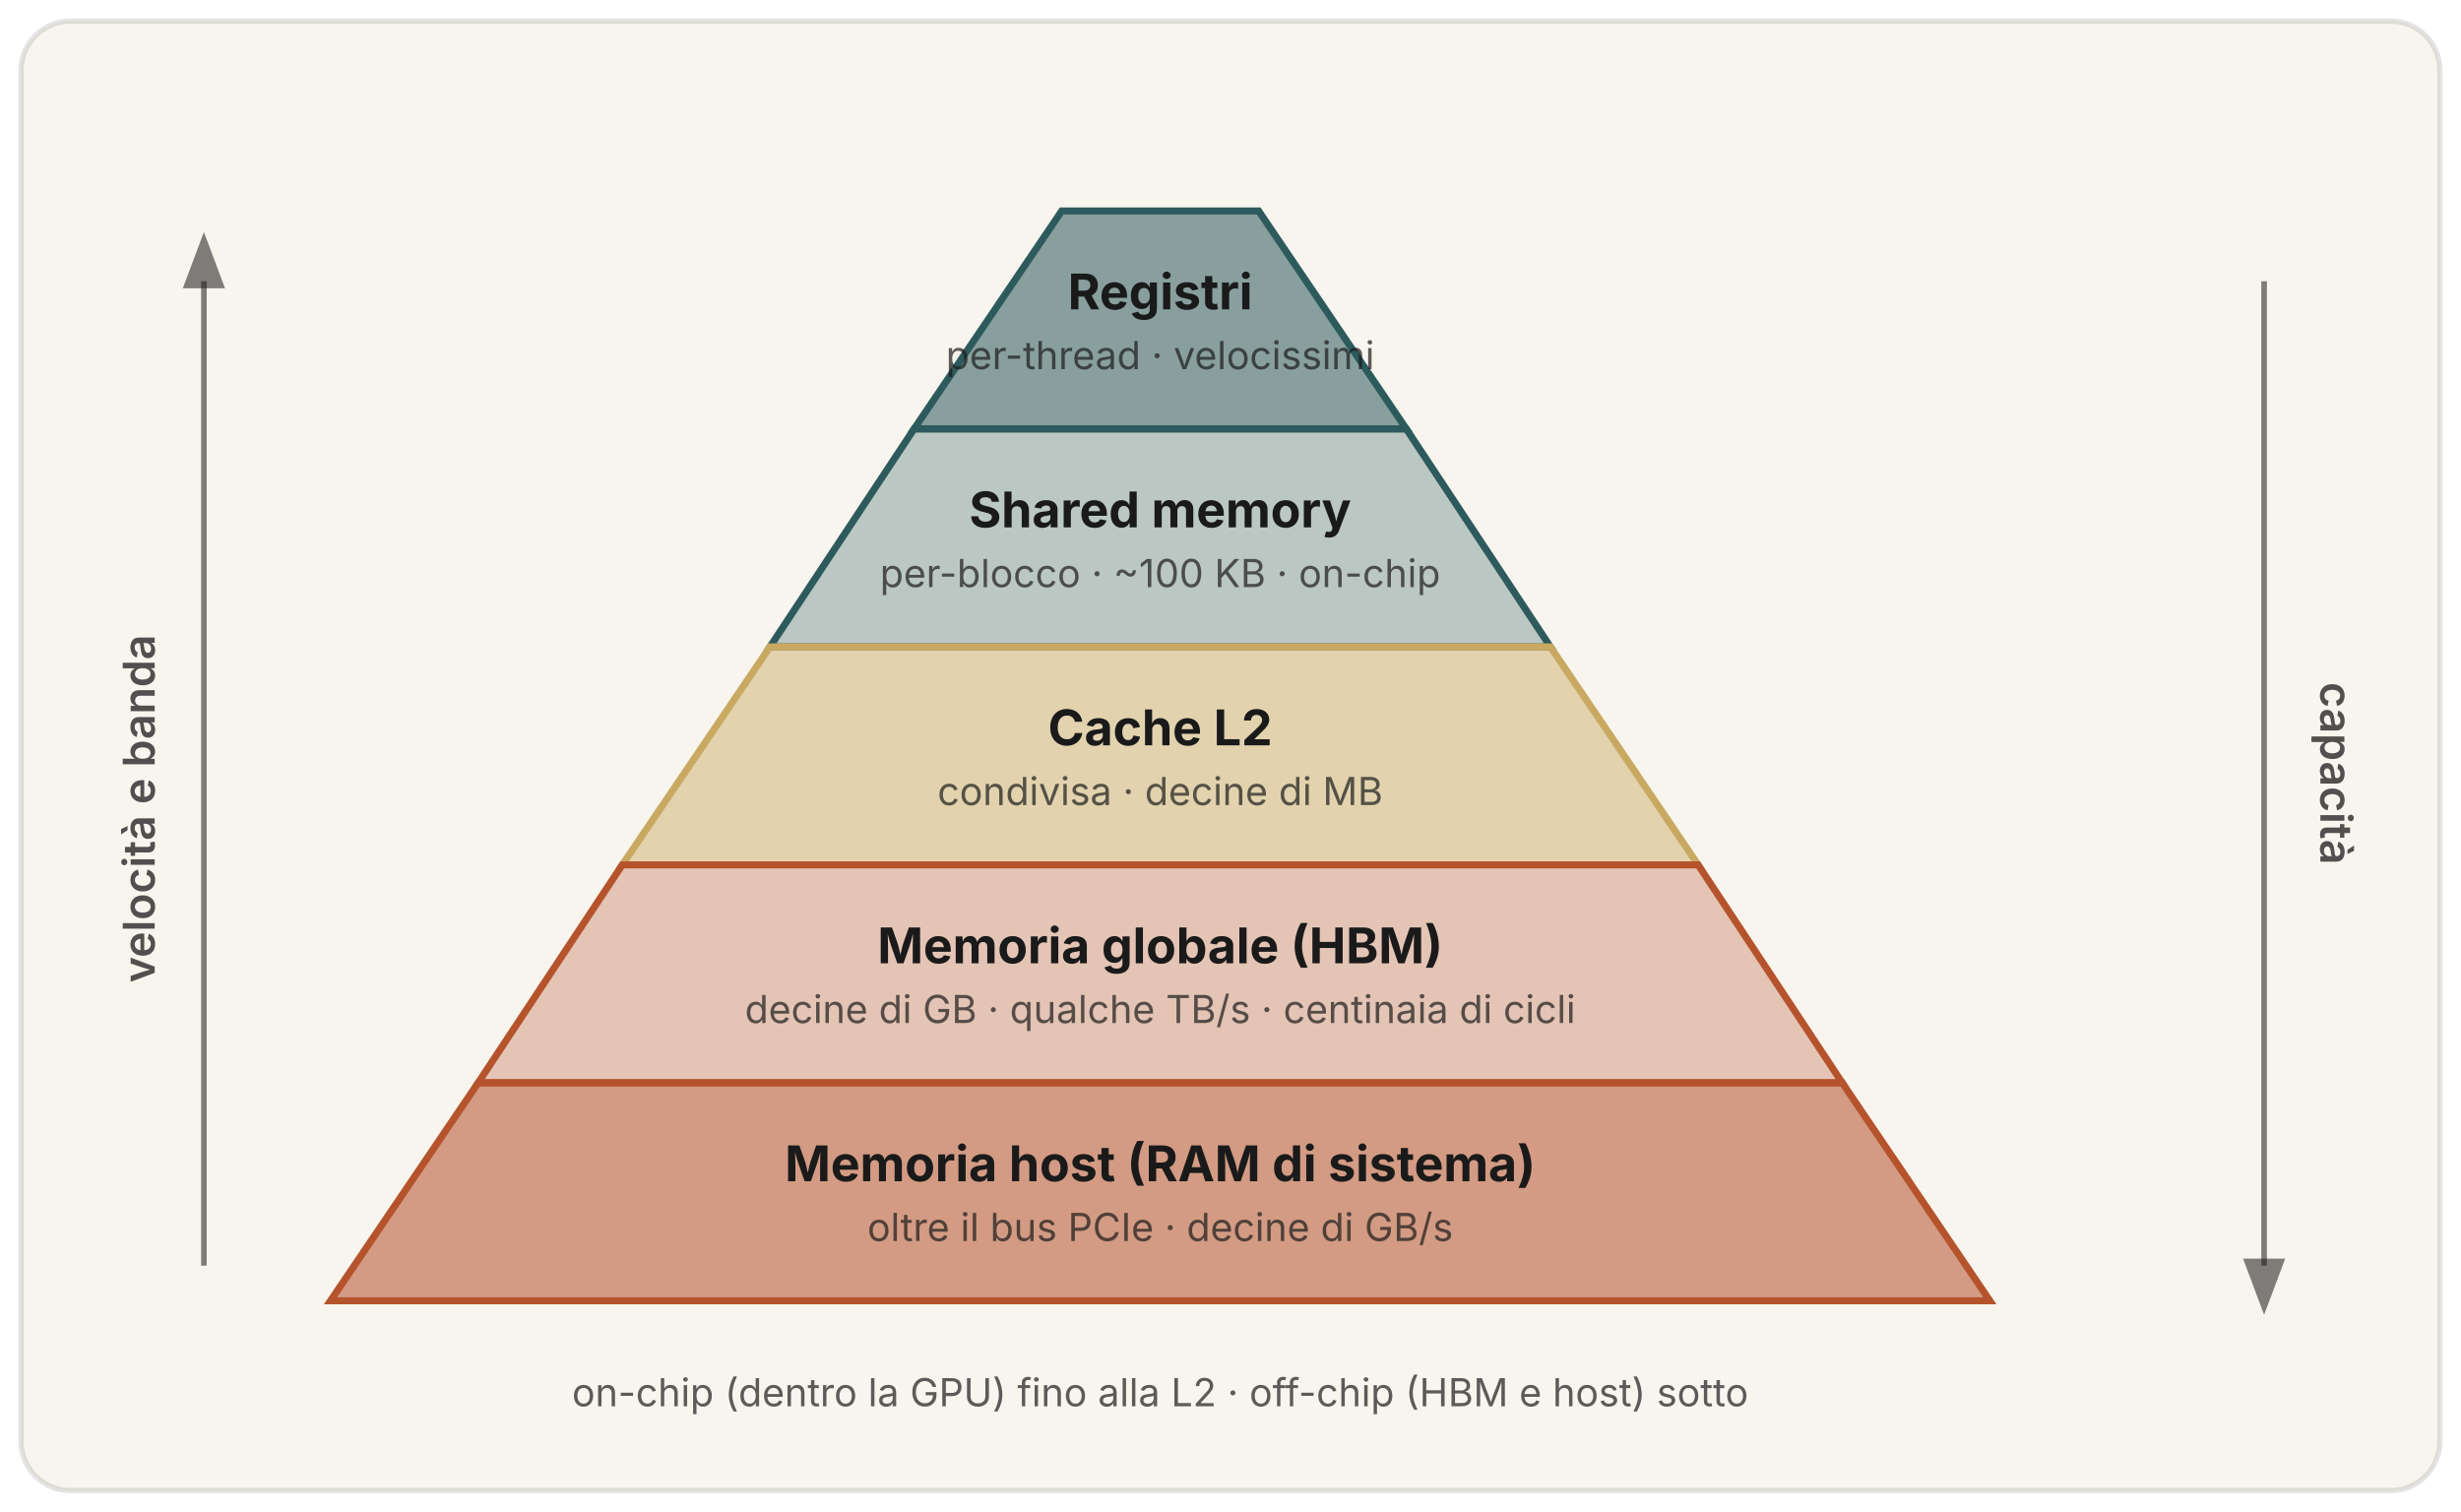
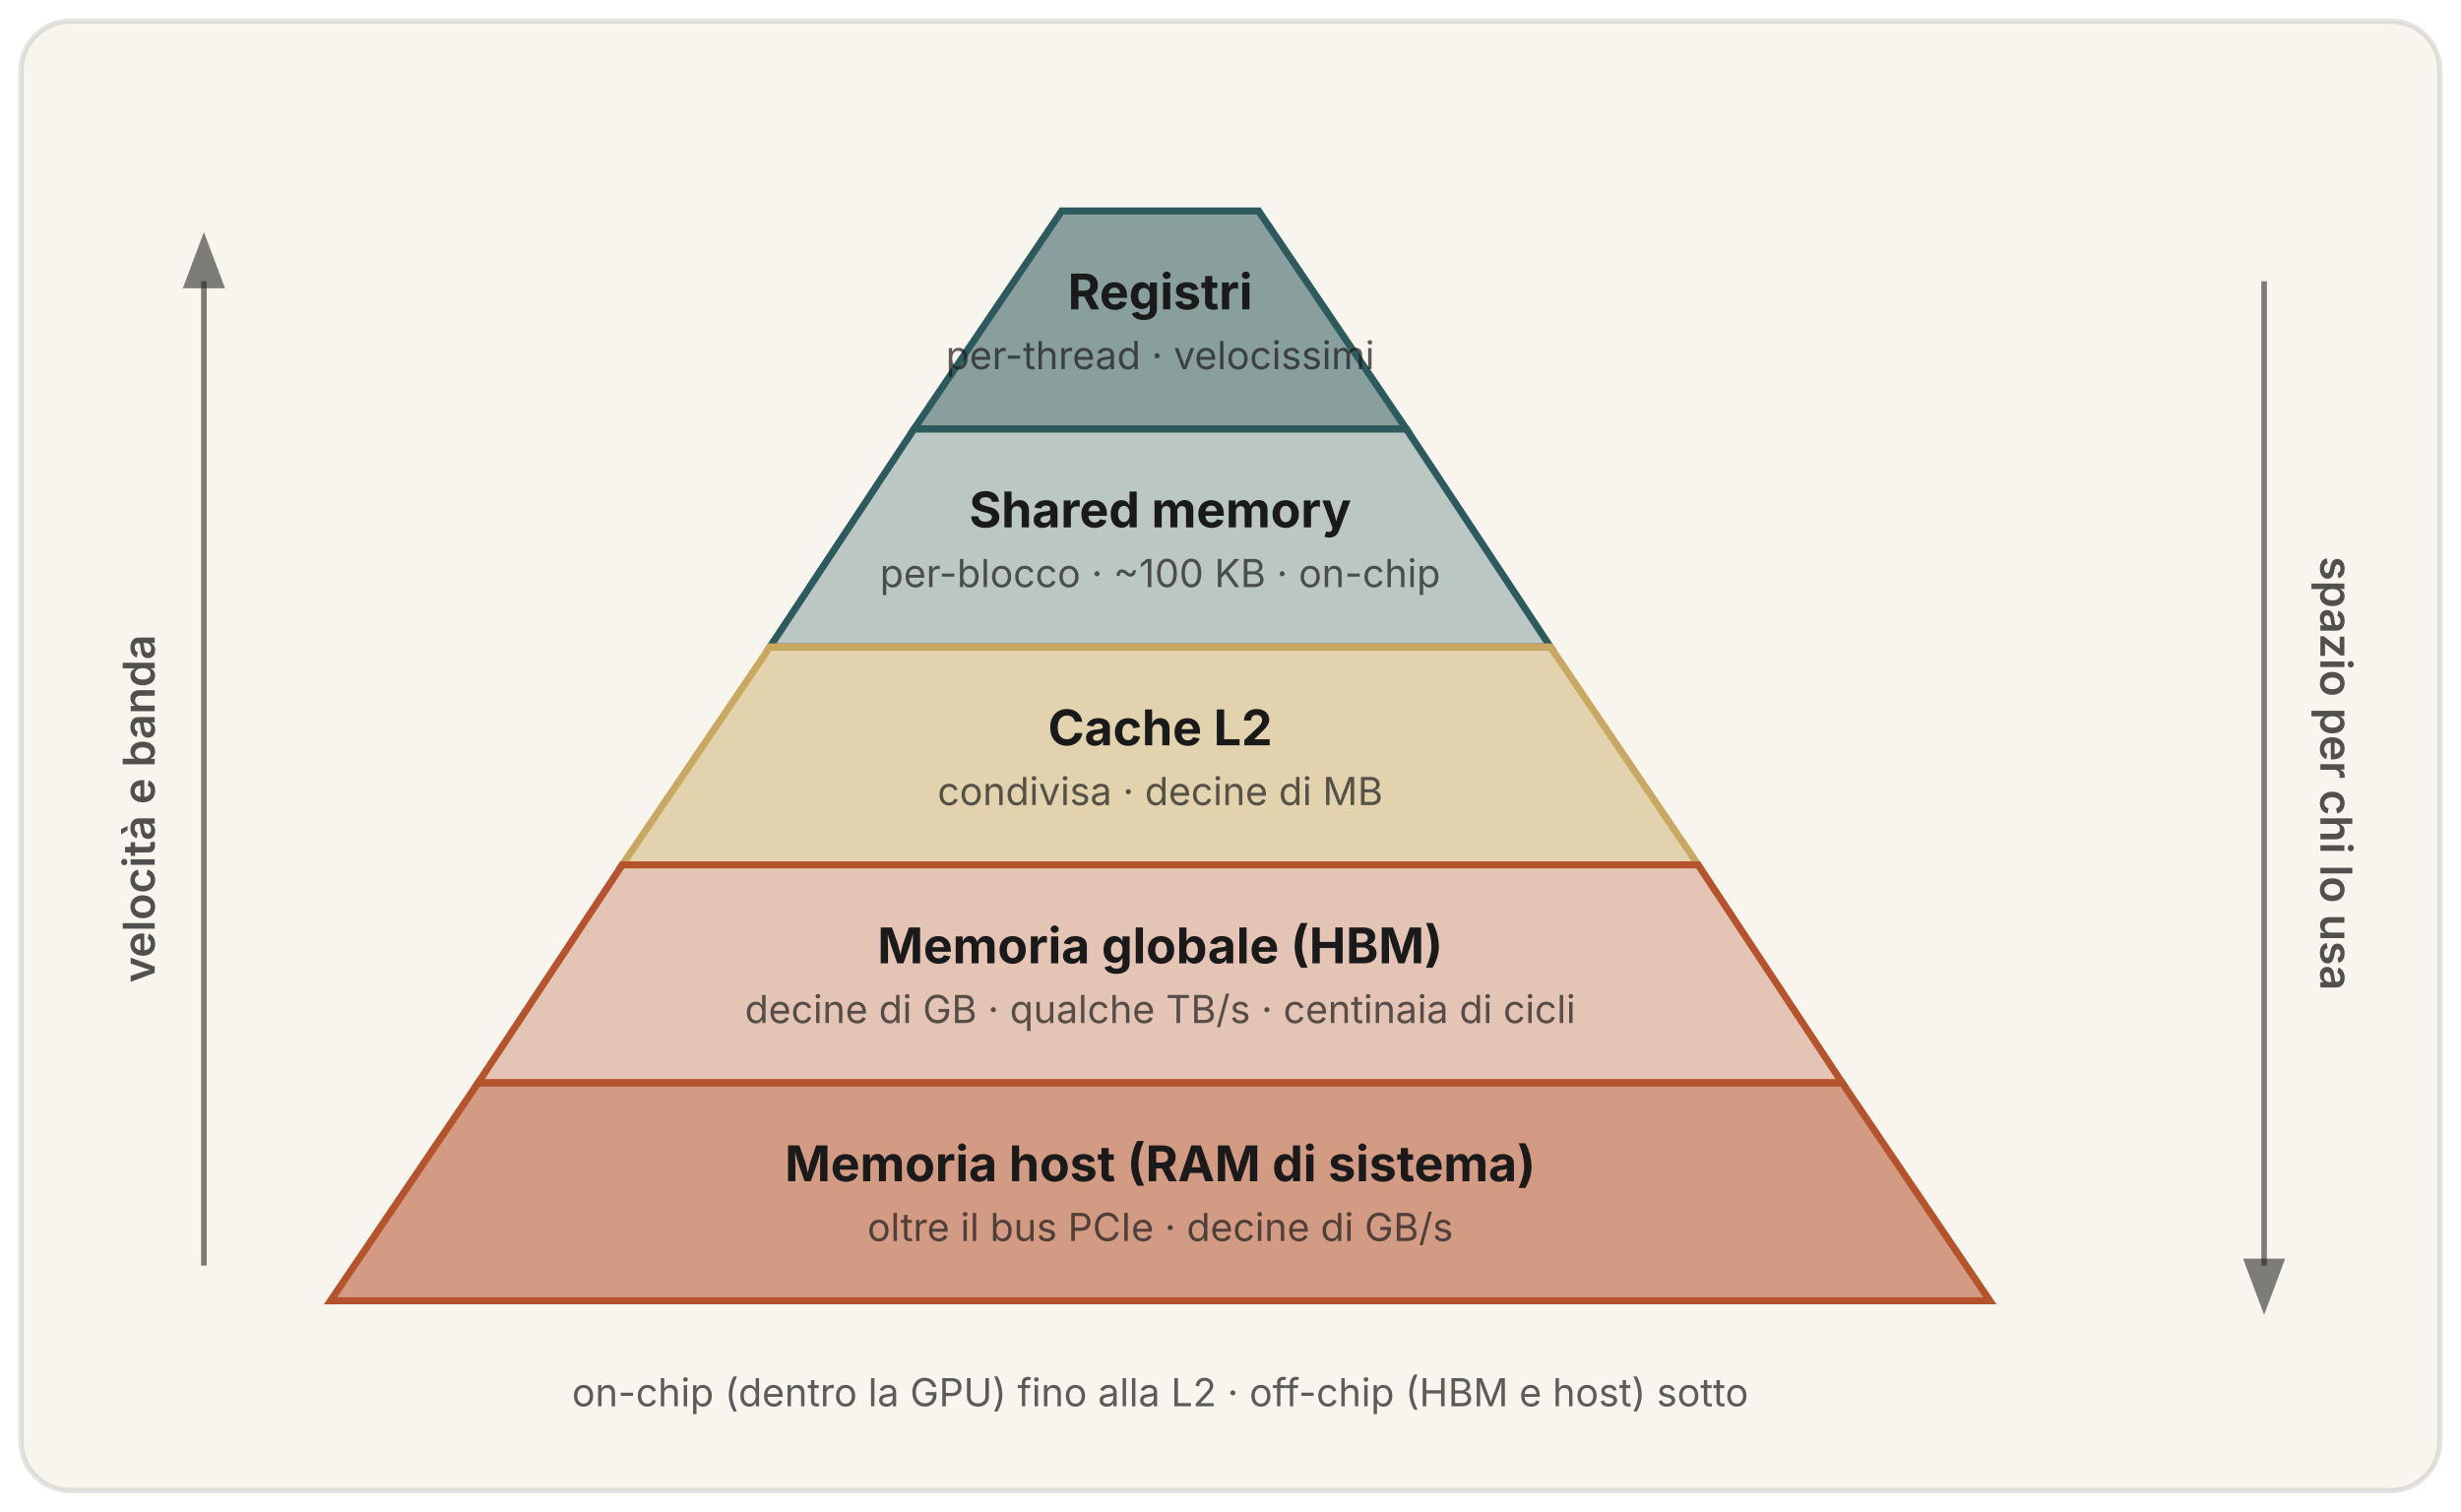
- <svg xmlns="http://www.w3.org/2000/svg" viewBox="0 0 700 430" role="img" aria-label="Piramide della gerarchia di memoria di una GPU su cinque livelli. Dall'apice alla base: registri (per-thread, pochi kilobyte, immediati); shared memory (per-blocco, circa cento kilobyte, on-chip); cache L2 (condivisa, decine di megabyte); memoria globale HBM (decine di gigabyte, banda di qualche terabyte al secondo, latenza di centinaia di cicli); memoria host, la RAM di sistema, oltre il bus PCIe a decine di gigabyte al secondo. Una freccia a sinistra indica che salendo crescono velocita e banda; una freccia a destra indica che scendendo cresce la capacita.">
+ <svg xmlns="http://www.w3.org/2000/svg" viewBox="0 0 700 430" role="img" aria-label="Piramide della gerarchia di memoria di una GPU su cinque livelli. Dall'apice alla base: registri (per-thread, meno di un kilobyte a testa, immediati); shared memory (per-blocco, circa cento kilobyte, on-chip); cache L2 (condivisa, decine di megabyte); memoria globale HBM (decine di gigabyte, banda di qualche terabyte al secondo, latenza di centinaia di cicli); memoria host, la RAM di sistema, oltre il bus PCIe a decine di gigabyte al secondo. Una freccia a sinistra indica che salendo crescono velocità e banda; una freccia a destra indica che scendendo cresce lo spazio che tocca a chi lo usa, non quello che c'è in tutto a quel piano.">
  <style>
    .band  { stroke-width:2; }
    .name  { font-family:Inter, system-ui, sans-serif; font-size:14px; font-weight:700; fill:#1A1A1A; }
    .det   { font-family:Inter, system-ui, sans-serif; font-size:11px; fill:#1A1A1A; opacity:0.7; }
    .side  { font-family:Inter, system-ui, sans-serif; font-size:12.5px; font-weight:600; fill:#1A1A1A; opacity:0.75; }
    .axis  { stroke:#1A1A1A; stroke-width:1.6; opacity:0.55; }
  </style>
  <rect x="6" y="6" width="688" height="418" rx="14" fill="#F8F5EE" stroke="#1A1A1A" stroke-opacity="0.12" stroke-width="1.5" />
  <polygon class="band" points="302,60 358,60 400,122 260,122" fill="#2D5A5C" fill-opacity="0.55" stroke="#2D5A5C" />
  <text class="name" x="330" y="88" text-anchor="middle">Registri</text>
  <text class="det" x="330" y="105" text-anchor="middle">per-thread · velocissimi</text>
  <polygon class="band" points="260,122 400,122 441,184 219,184" fill="#2D5A5C" fill-opacity="0.30" stroke="#2D5A5C" />
  <text class="name" x="330" y="150" text-anchor="middle">Shared memory</text>
  <text class="det" x="330" y="167" text-anchor="middle">per-blocco · ~100 KB · on-chip</text>
  <polygon class="band" points="219,184 441,184 483,246 177,246" fill="#C9A961" fill-opacity="0.45" stroke="#C9A961" />
  <text class="name" x="330" y="212" text-anchor="middle">Cache L2</text>
  <text class="det" x="330" y="229" text-anchor="middle">condivisa · decine di MB</text>
  <polygon class="band" points="177,246 483,246 524,308 136,308" fill="#B5532C" fill-opacity="0.30" stroke="#B5532C" />
  <text class="name" x="330" y="274" text-anchor="middle">Memoria globale (HBM)</text>
  <text class="det" x="330" y="291" text-anchor="middle">decine di GB · qualche TB/s · centinaia di cicli</text>
  <polygon class="band" points="136,308 524,308 566,370 94,370" fill="#B5532C" fill-opacity="0.55" stroke="#B5532C" />
  <text class="name" x="330" y="336" text-anchor="middle">Memoria host (RAM di sistema)</text>
  <text class="det" x="330" y="353" text-anchor="middle">oltre il bus PCIe · decine di GB/s</text>
  <line class="axis" x1="58" y1="360" x2="58" y2="80" />
  <polygon points="58,66 52,82 64,82" fill="#1A1A1A" fill-opacity="0.55" />
  <text class="side" x="44" y="230" text-anchor="middle" transform="rotate(-90 44 230)">velocità e banda</text>
  <line class="axis" x1="644" y1="80" x2="644" y2="360" />
  <polygon points="644,374 638,358 650,358" fill="#1A1A1A" fill-opacity="0.55" />
-   <text class="side" x="660" y="220" text-anchor="middle" transform="rotate(90 660 220)">capacità</text>
+   <text class="side" x="660" y="220" text-anchor="middle" transform="rotate(90 660 220)">spazio per chi lo usa</text>
  <text class="det" x="330" y="400" text-anchor="middle">on-chip (dentro la GPU) fino alla L2 · off-chip (HBM e host) sotto</text>
</svg>
